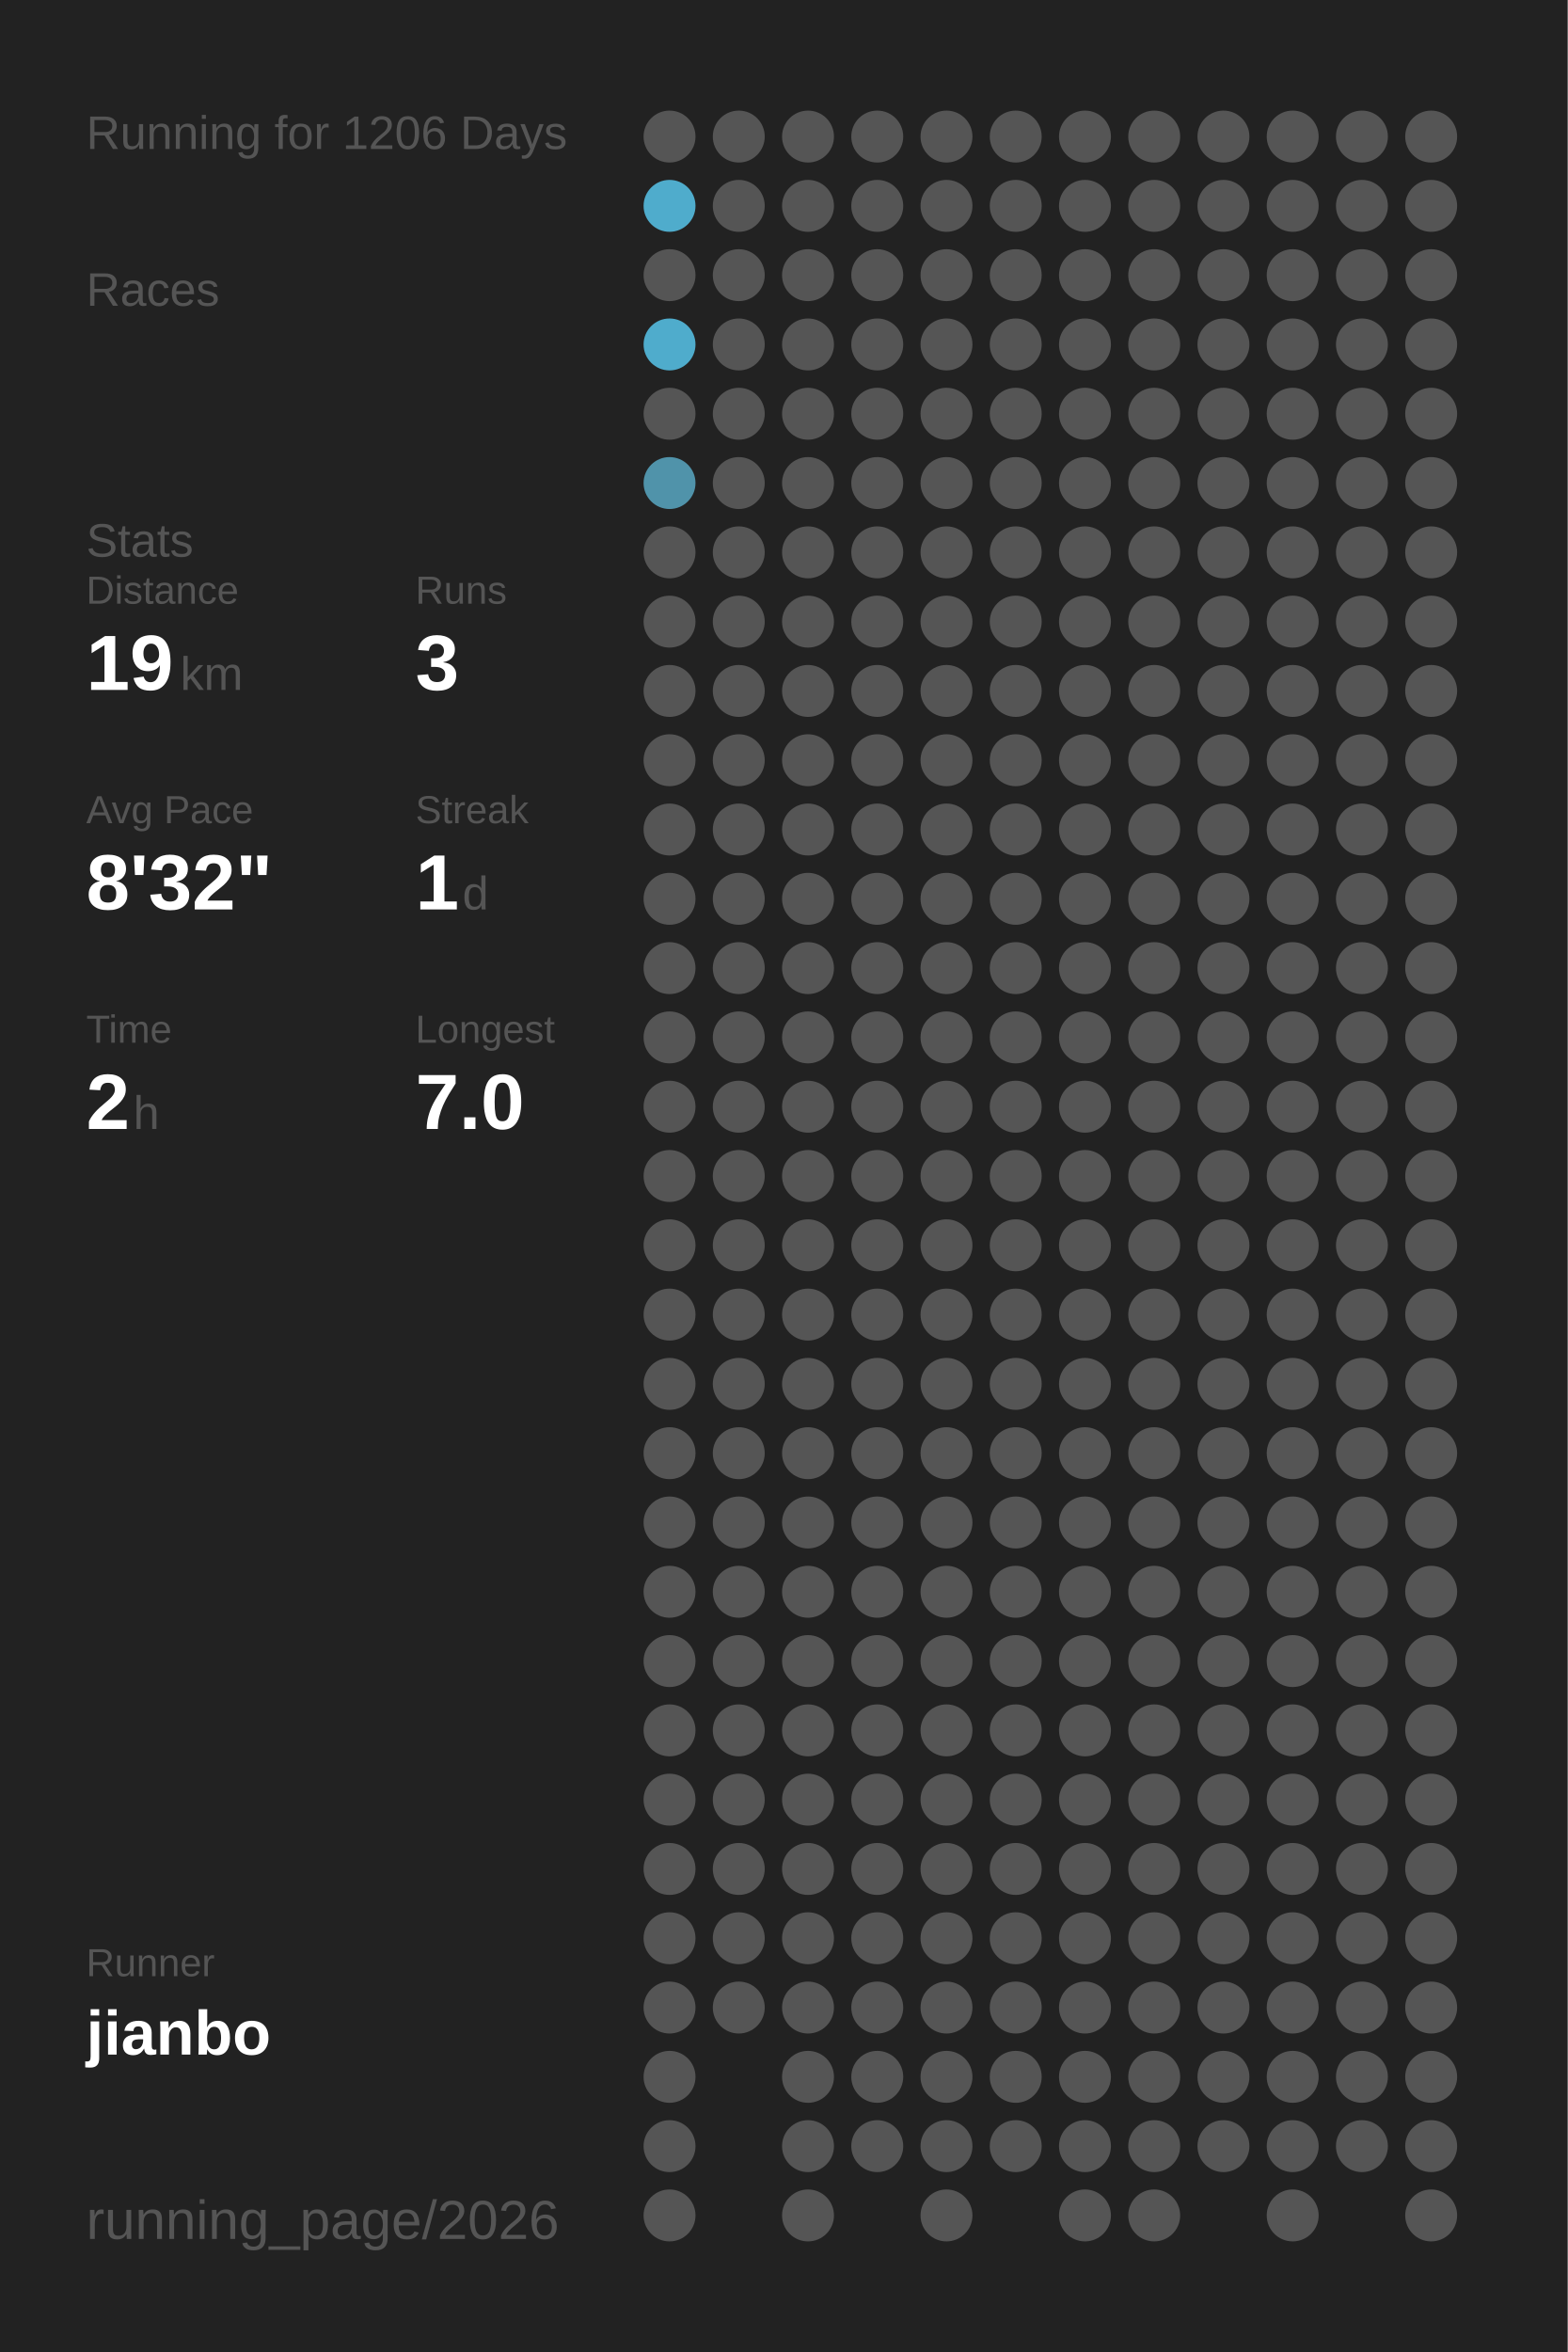
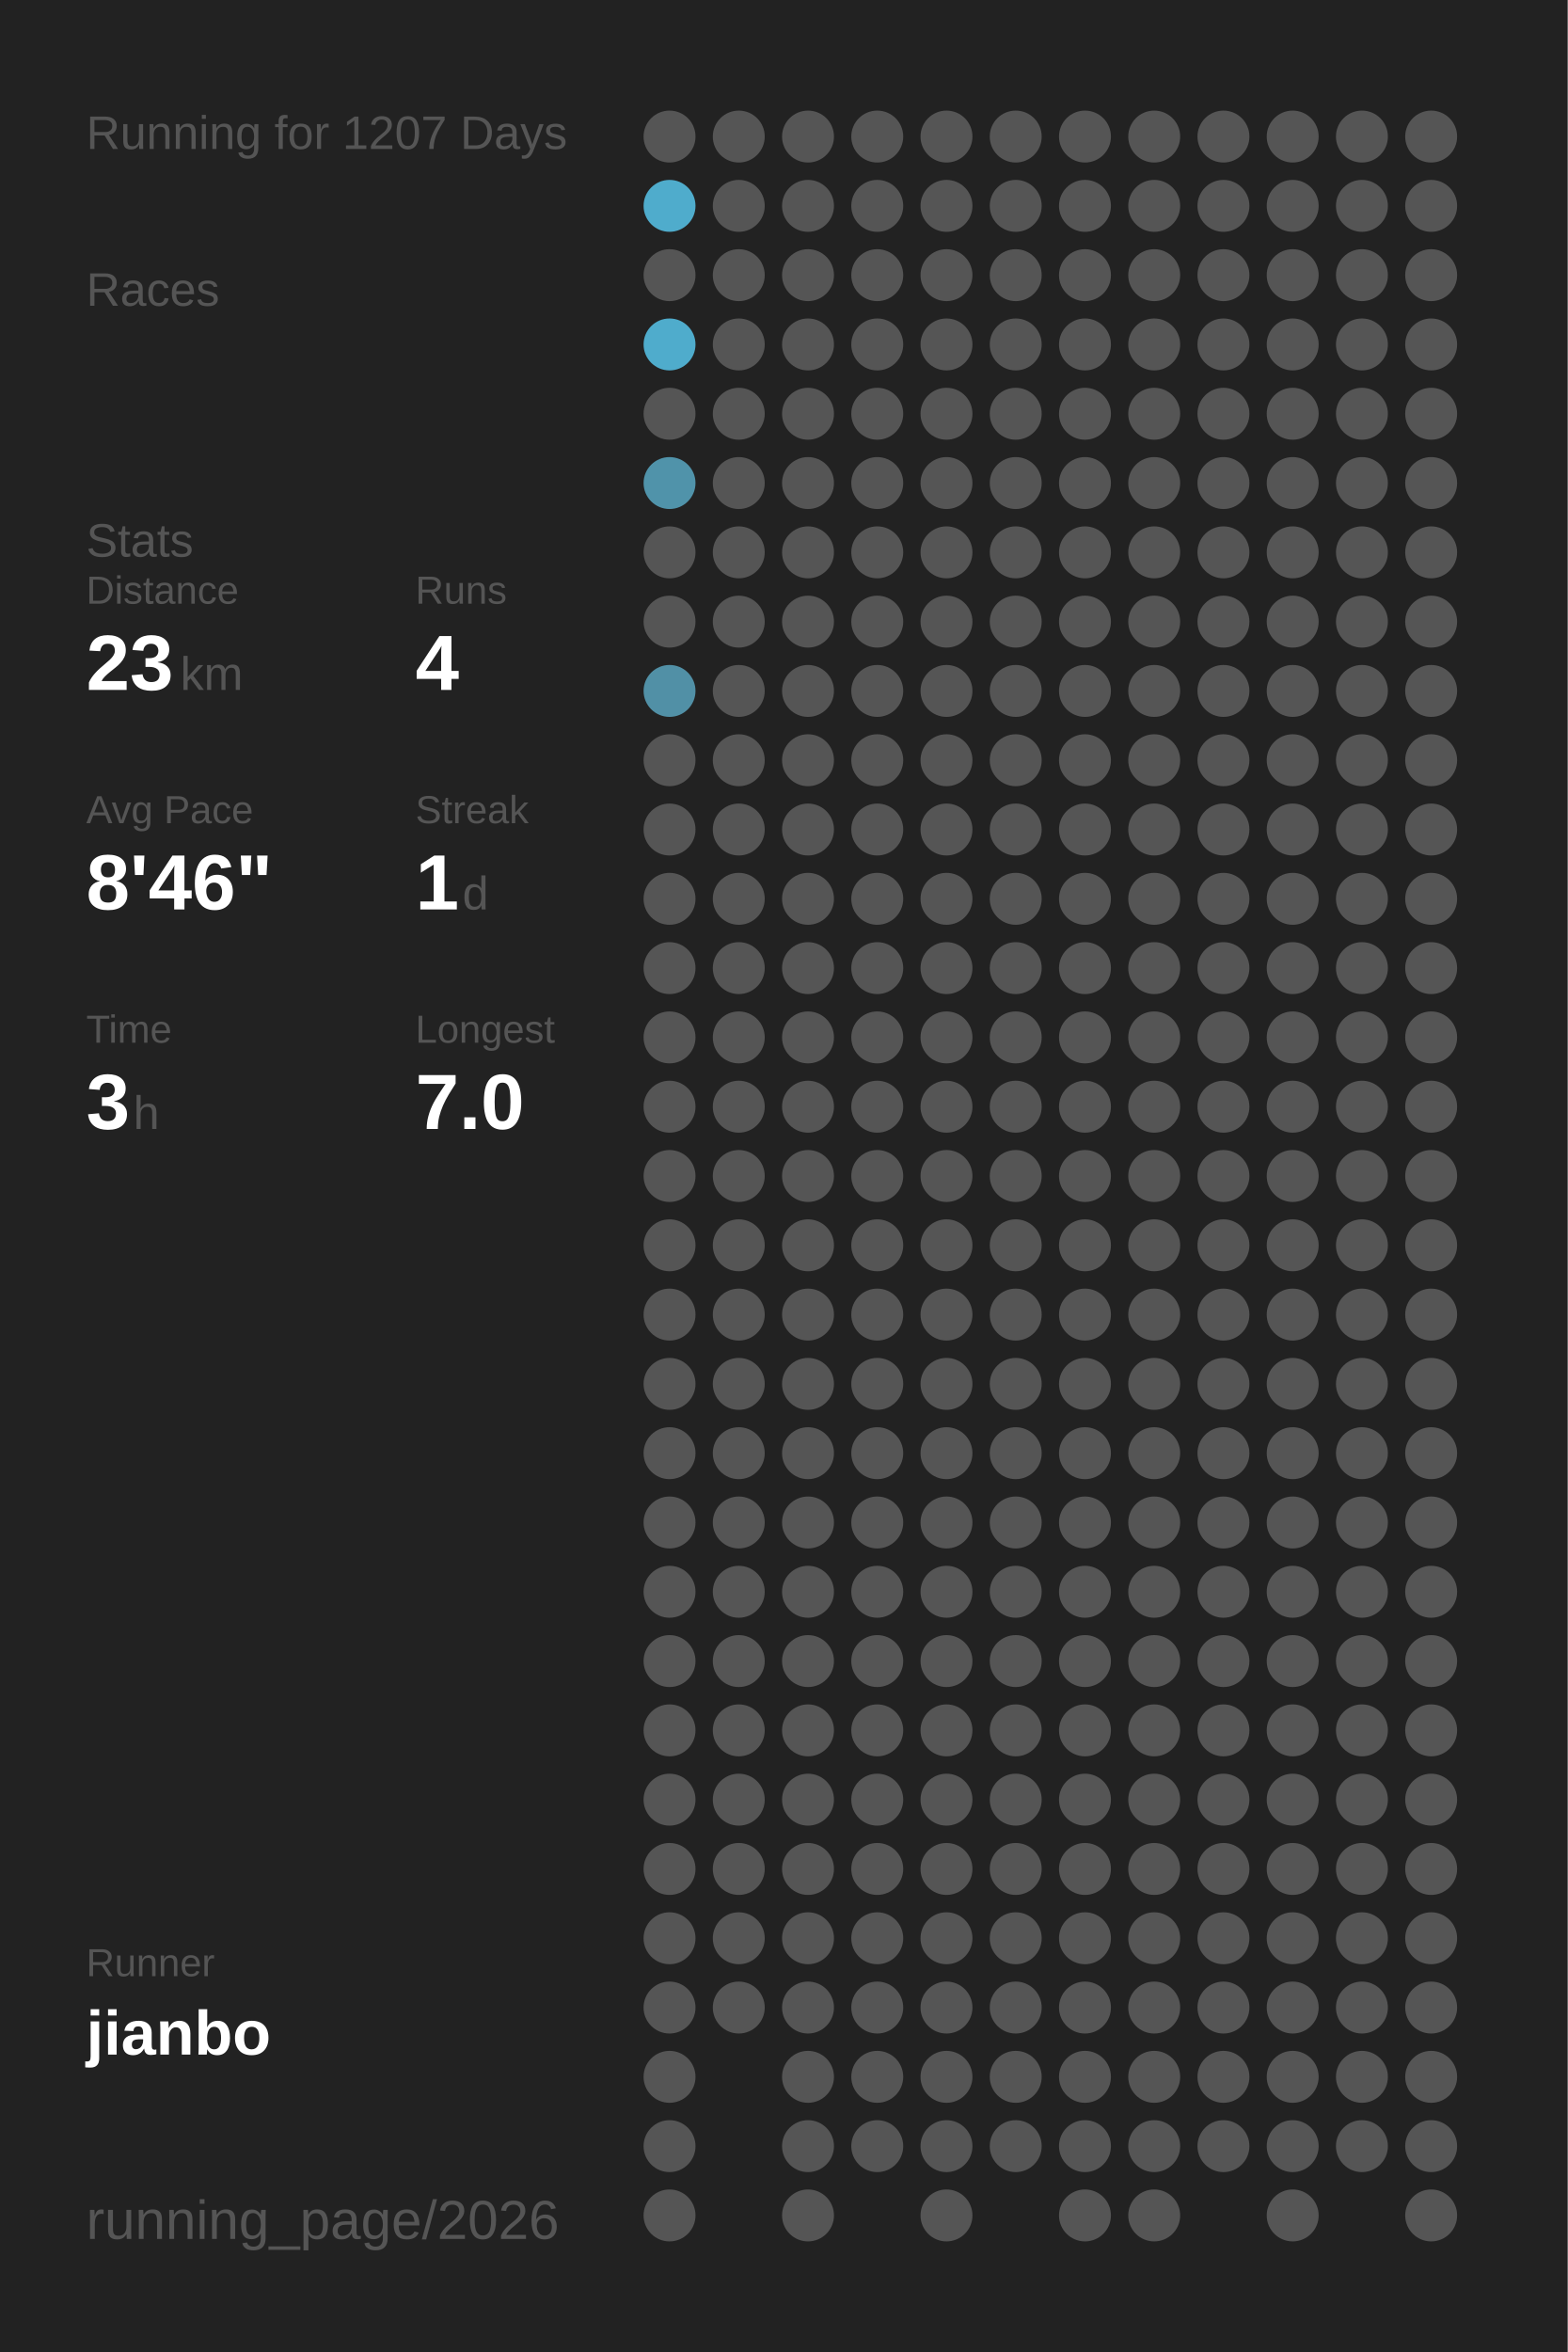
<svg xmlns="http://www.w3.org/2000/svg" baseProfile="full" height="300mm" version="1.1" viewBox="0,0,200,300" width="200mm">
  <defs />
  <rect fill="#222222" height="300" width="200" x="0" y="0" />
-   <text fill="#555555" style="font-size:6px; font-family:Arial;" x="11" y="19">Running for 1206 Days</text>
+   <text fill="#555555" style="font-size:6px; font-family:Arial;" x="11" y="19">Running for 1207 Days</text>
  <text fill="#555555" style="font-size:6px; font-family:Arial;" x="11" y="39">Races</text>
  <text fill="#555555" style="font-size:6px; font-family:Arial;" x="11" y="71">Stats</text>
  <text fill="#555555" style="font-size:5px; font-family:Arial;" x="11" y="77">Distance</text>
-   <text fill="#FFFFFF" style="font-size:10px; font-family:Arial; font-weight:bold;" x="11" y="88">19</text>
+   <text fill="#FFFFFF" style="font-size:10px; font-family:Arial; font-weight:bold;" x="11" y="88">23</text>
  <text fill="#555555" style="font-size:6px; font-family:Arial;" x="23" y="88">km</text>
  <text fill="#555555" style="font-size:5px; font-family:Arial;" x="53" y="77">Runs</text>
-   <text fill="#FFFFFF" style="font-size:10px; font-family:Arial; font-weight:bold;" x="53" y="88">3</text>
+   <text fill="#FFFFFF" style="font-size:10px; font-family:Arial; font-weight:bold;" x="53" y="88">4</text>
  <text fill="#555555" style="font-size:5px; font-family:Arial;" x="11" y="105">Avg Pace</text>
-   <text fill="#FFFFFF" style="font-size:10px; font-family:Arial; font-weight:bold;" x="11" y="116">8'32"</text>
+   <text fill="#FFFFFF" style="font-size:10px; font-family:Arial; font-weight:bold;" x="11" y="116">8'46"</text>
  <text fill="#555555" style="font-size:5px; font-family:Arial;" x="53" y="105">Streak</text>
  <text fill="#FFFFFF" style="font-size:10px; font-family:Arial; font-weight:bold;" x="53" y="116">1</text>
  <text fill="#555555" style="font-size:6px; font-family:Arial;" x="59" y="116">d</text>
  <text fill="#555555" style="font-size:5px; font-family:Arial;" x="11" y="133">Time</text>
-   <text fill="#FFFFFF" style="font-size:10px; font-family:Arial; font-weight:bold;" x="11" y="144">2</text>
+   <text fill="#FFFFFF" style="font-size:10px; font-family:Arial; font-weight:bold;" x="11" y="144">3</text>
  <text fill="#555555" style="font-size:6px; font-family:Arial;" x="17" y="144">h</text>
  <text fill="#555555" style="font-size:5px; font-family:Arial;" x="53" y="133">Longest</text>
  <text fill="#FFFFFF" style="font-size:10px; font-family:Arial; font-weight:bold;" x="53" y="144">7.0</text>
  <text fill="#555555" style="font-size:5px; font-family:Arial;" x="11" y="252.065">Runner</text>
  <text fill="#FFFFFF" style="font-size:8px; font-family:Arial; font-weight:bold;" x="11" y="262.065">jianbo</text>
  <text fill="#555555" style="font-size:7px; font-family:Arial;" x="11" y="285.581">running_page/2026</text>
  <circle cx="85.417" cy="17.419" fill="#555555" r="3.312" />
  <circle cx="85.417" cy="26.258" fill="#4faccc" r="3.312" />
  <circle cx="85.417" cy="35.097" fill="#555555" r="3.312" />
  <circle cx="85.417" cy="43.935" fill="#4faccc" r="3.312" />
  <circle cx="85.417" cy="52.774" fill="#555555" r="3.312" />
  <circle cx="85.417" cy="61.613" fill="#5093aa" r="3.312" />
  <circle cx="85.417" cy="70.452" fill="#555555" r="3.312" />
  <circle cx="85.417" cy="79.29" fill="#555555" r="3.312" />
-   <circle cx="85.417" cy="88.129" fill="#555555" r="3.312" />
+   <circle cx="85.417" cy="88.129" fill="#5190a6" r="3.312" />
  <circle cx="85.417" cy="96.968" fill="#555555" r="3.312" />
  <circle cx="85.417" cy="105.806" fill="#555555" r="3.312" />
  <circle cx="85.417" cy="114.645" fill="#555555" r="3.312" />
  <circle cx="85.417" cy="123.484" fill="#555555" r="3.312" />
  <circle cx="85.417" cy="132.323" fill="#555555" r="3.312" />
  <circle cx="85.417" cy="141.161" fill="#555555" r="3.312" />
  <circle cx="85.417" cy="150" fill="#555555" r="3.312" />
  <circle cx="85.417" cy="158.839" fill="#555555" r="3.312" />
  <circle cx="85.417" cy="167.677" fill="#555555" r="3.312" />
  <circle cx="85.417" cy="176.516" fill="#555555" r="3.312" />
  <circle cx="85.417" cy="185.355" fill="#555555" r="3.312" />
  <circle cx="85.417" cy="194.194" fill="#555555" r="3.312" />
  <circle cx="85.417" cy="203.032" fill="#555555" r="3.312" />
  <circle cx="85.417" cy="211.871" fill="#555555" r="3.312" />
  <circle cx="85.417" cy="220.71" fill="#555555" r="3.312" />
  <circle cx="85.417" cy="229.548" fill="#555555" r="3.312" />
  <circle cx="85.417" cy="238.387" fill="#555555" r="3.312" />
  <circle cx="85.417" cy="247.226" fill="#555555" r="3.312" />
  <circle cx="85.417" cy="256.065" fill="#555555" r="3.312" />
  <circle cx="85.417" cy="264.903" fill="#555555" r="3.312" />
  <circle cx="85.417" cy="273.742" fill="#555555" r="3.312" />
  <circle cx="85.417" cy="282.581" fill="#555555" r="3.312" />
  <circle cx="94.25" cy="17.419" fill="#555555" r="3.312" />
  <circle cx="94.25" cy="26.258" fill="#555555" r="3.312" />
  <circle cx="94.25" cy="35.097" fill="#555555" r="3.312" />
  <circle cx="94.25" cy="43.935" fill="#555555" r="3.312" />
  <circle cx="94.25" cy="52.774" fill="#555555" r="3.312" />
  <circle cx="94.25" cy="61.613" fill="#555555" r="3.312" />
  <circle cx="94.25" cy="70.452" fill="#555555" r="3.312" />
  <circle cx="94.25" cy="79.29" fill="#555555" r="3.312" />
  <circle cx="94.25" cy="88.129" fill="#555555" r="3.312" />
  <circle cx="94.25" cy="96.968" fill="#555555" r="3.312" />
  <circle cx="94.25" cy="105.806" fill="#555555" r="3.312" />
  <circle cx="94.25" cy="114.645" fill="#555555" r="3.312" />
  <circle cx="94.25" cy="123.484" fill="#555555" r="3.312" />
  <circle cx="94.25" cy="132.323" fill="#555555" r="3.312" />
  <circle cx="94.25" cy="141.161" fill="#555555" r="3.312" />
  <circle cx="94.25" cy="150" fill="#555555" r="3.312" />
  <circle cx="94.25" cy="158.839" fill="#555555" r="3.312" />
  <circle cx="94.25" cy="167.677" fill="#555555" r="3.312" />
  <circle cx="94.25" cy="176.516" fill="#555555" r="3.312" />
  <circle cx="94.25" cy="185.355" fill="#555555" r="3.312" />
  <circle cx="94.25" cy="194.194" fill="#555555" r="3.312" />
  <circle cx="94.25" cy="203.032" fill="#555555" r="3.312" />
  <circle cx="94.25" cy="211.871" fill="#555555" r="3.312" />
  <circle cx="94.25" cy="220.71" fill="#555555" r="3.312" />
  <circle cx="94.25" cy="229.548" fill="#555555" r="3.312" />
  <circle cx="94.25" cy="238.387" fill="#555555" r="3.312" />
  <circle cx="94.25" cy="247.226" fill="#555555" r="3.312" />
  <circle cx="94.25" cy="256.065" fill="#555555" r="3.312" />
  <circle cx="103.083" cy="17.419" fill="#555555" r="3.312" />
  <circle cx="103.083" cy="26.258" fill="#555555" r="3.312" />
  <circle cx="103.083" cy="35.097" fill="#555555" r="3.312" />
  <circle cx="103.083" cy="43.935" fill="#555555" r="3.312" />
  <circle cx="103.083" cy="52.774" fill="#555555" r="3.312" />
  <circle cx="103.083" cy="61.613" fill="#555555" r="3.312" />
  <circle cx="103.083" cy="70.452" fill="#555555" r="3.312" />
  <circle cx="103.083" cy="79.29" fill="#555555" r="3.312" />
  <circle cx="103.083" cy="88.129" fill="#555555" r="3.312" />
  <circle cx="103.083" cy="96.968" fill="#555555" r="3.312" />
  <circle cx="103.083" cy="105.806" fill="#555555" r="3.312" />
  <circle cx="103.083" cy="114.645" fill="#555555" r="3.312" />
  <circle cx="103.083" cy="123.484" fill="#555555" r="3.312" />
  <circle cx="103.083" cy="132.323" fill="#555555" r="3.312" />
  <circle cx="103.083" cy="141.161" fill="#555555" r="3.312" />
  <circle cx="103.083" cy="150" fill="#555555" r="3.312" />
  <circle cx="103.083" cy="158.839" fill="#555555" r="3.312" />
  <circle cx="103.083" cy="167.677" fill="#555555" r="3.312" />
  <circle cx="103.083" cy="176.516" fill="#555555" r="3.312" />
  <circle cx="103.083" cy="185.355" fill="#555555" r="3.312" />
  <circle cx="103.083" cy="194.194" fill="#555555" r="3.312" />
  <circle cx="103.083" cy="203.032" fill="#555555" r="3.312" />
  <circle cx="103.083" cy="211.871" fill="#555555" r="3.312" />
  <circle cx="103.083" cy="220.71" fill="#555555" r="3.312" />
  <circle cx="103.083" cy="229.548" fill="#555555" r="3.312" />
  <circle cx="103.083" cy="238.387" fill="#555555" r="3.312" />
  <circle cx="103.083" cy="247.226" fill="#555555" r="3.312" />
  <circle cx="103.083" cy="256.065" fill="#555555" r="3.312" />
  <circle cx="103.083" cy="264.903" fill="#555555" r="3.312" />
  <circle cx="103.083" cy="273.742" fill="#555555" r="3.312" />
  <circle cx="103.083" cy="282.581" fill="#555555" r="3.312" />
  <circle cx="111.917" cy="17.419" fill="#555555" r="3.312" />
  <circle cx="111.917" cy="26.258" fill="#555555" r="3.312" />
  <circle cx="111.917" cy="35.097" fill="#555555" r="3.312" />
  <circle cx="111.917" cy="43.935" fill="#555555" r="3.312" />
  <circle cx="111.917" cy="52.774" fill="#555555" r="3.312" />
  <circle cx="111.917" cy="61.613" fill="#555555" r="3.312" />
  <circle cx="111.917" cy="70.452" fill="#555555" r="3.312" />
  <circle cx="111.917" cy="79.29" fill="#555555" r="3.312" />
  <circle cx="111.917" cy="88.129" fill="#555555" r="3.312" />
  <circle cx="111.917" cy="96.968" fill="#555555" r="3.312" />
  <circle cx="111.917" cy="105.806" fill="#555555" r="3.312" />
  <circle cx="111.917" cy="114.645" fill="#555555" r="3.312" />
  <circle cx="111.917" cy="123.484" fill="#555555" r="3.312" />
  <circle cx="111.917" cy="132.323" fill="#555555" r="3.312" />
  <circle cx="111.917" cy="141.161" fill="#555555" r="3.312" />
  <circle cx="111.917" cy="150" fill="#555555" r="3.312" />
  <circle cx="111.917" cy="158.839" fill="#555555" r="3.312" />
  <circle cx="111.917" cy="167.677" fill="#555555" r="3.312" />
  <circle cx="111.917" cy="176.516" fill="#555555" r="3.312" />
  <circle cx="111.917" cy="185.355" fill="#555555" r="3.312" />
  <circle cx="111.917" cy="194.194" fill="#555555" r="3.312" />
  <circle cx="111.917" cy="203.032" fill="#555555" r="3.312" />
  <circle cx="111.917" cy="211.871" fill="#555555" r="3.312" />
  <circle cx="111.917" cy="220.71" fill="#555555" r="3.312" />
  <circle cx="111.917" cy="229.548" fill="#555555" r="3.312" />
  <circle cx="111.917" cy="238.387" fill="#555555" r="3.312" />
  <circle cx="111.917" cy="247.226" fill="#555555" r="3.312" />
  <circle cx="111.917" cy="256.065" fill="#555555" r="3.312" />
  <circle cx="111.917" cy="264.903" fill="#555555" r="3.312" />
  <circle cx="111.917" cy="273.742" fill="#555555" r="3.312" />
  <circle cx="120.75" cy="17.419" fill="#555555" r="3.312" />
  <circle cx="120.75" cy="26.258" fill="#555555" r="3.312" />
  <circle cx="120.75" cy="35.097" fill="#555555" r="3.312" />
  <circle cx="120.75" cy="43.935" fill="#555555" r="3.312" />
  <circle cx="120.75" cy="52.774" fill="#555555" r="3.312" />
  <circle cx="120.75" cy="61.613" fill="#555555" r="3.312" />
  <circle cx="120.75" cy="70.452" fill="#555555" r="3.312" />
  <circle cx="120.75" cy="79.29" fill="#555555" r="3.312" />
  <circle cx="120.75" cy="88.129" fill="#555555" r="3.312" />
  <circle cx="120.75" cy="96.968" fill="#555555" r="3.312" />
  <circle cx="120.75" cy="105.806" fill="#555555" r="3.312" />
  <circle cx="120.75" cy="114.645" fill="#555555" r="3.312" />
  <circle cx="120.75" cy="123.484" fill="#555555" r="3.312" />
  <circle cx="120.75" cy="132.323" fill="#555555" r="3.312" />
  <circle cx="120.75" cy="141.161" fill="#555555" r="3.312" />
  <circle cx="120.75" cy="150" fill="#555555" r="3.312" />
  <circle cx="120.75" cy="158.839" fill="#555555" r="3.312" />
  <circle cx="120.75" cy="167.677" fill="#555555" r="3.312" />
  <circle cx="120.75" cy="176.516" fill="#555555" r="3.312" />
  <circle cx="120.75" cy="185.355" fill="#555555" r="3.312" />
  <circle cx="120.75" cy="194.194" fill="#555555" r="3.312" />
  <circle cx="120.75" cy="203.032" fill="#555555" r="3.312" />
  <circle cx="120.75" cy="211.871" fill="#555555" r="3.312" />
  <circle cx="120.75" cy="220.71" fill="#555555" r="3.312" />
  <circle cx="120.75" cy="229.548" fill="#555555" r="3.312" />
  <circle cx="120.75" cy="238.387" fill="#555555" r="3.312" />
  <circle cx="120.75" cy="247.226" fill="#555555" r="3.312" />
  <circle cx="120.75" cy="256.065" fill="#555555" r="3.312" />
  <circle cx="120.75" cy="264.903" fill="#555555" r="3.312" />
  <circle cx="120.75" cy="273.742" fill="#555555" r="3.312" />
  <circle cx="120.75" cy="282.581" fill="#555555" r="3.312" />
  <circle cx="129.583" cy="17.419" fill="#555555" r="3.312" />
  <circle cx="129.583" cy="26.258" fill="#555555" r="3.312" />
  <circle cx="129.583" cy="35.097" fill="#555555" r="3.312" />
  <circle cx="129.583" cy="43.935" fill="#555555" r="3.312" />
  <circle cx="129.583" cy="52.774" fill="#555555" r="3.312" />
  <circle cx="129.583" cy="61.613" fill="#555555" r="3.312" />
  <circle cx="129.583" cy="70.452" fill="#555555" r="3.312" />
  <circle cx="129.583" cy="79.29" fill="#555555" r="3.312" />
  <circle cx="129.583" cy="88.129" fill="#555555" r="3.312" />
  <circle cx="129.583" cy="96.968" fill="#555555" r="3.312" />
  <circle cx="129.583" cy="105.806" fill="#555555" r="3.312" />
  <circle cx="129.583" cy="114.645" fill="#555555" r="3.312" />
  <circle cx="129.583" cy="123.484" fill="#555555" r="3.312" />
  <circle cx="129.583" cy="132.323" fill="#555555" r="3.312" />
  <circle cx="129.583" cy="141.161" fill="#555555" r="3.312" />
  <circle cx="129.583" cy="150" fill="#555555" r="3.312" />
  <circle cx="129.583" cy="158.839" fill="#555555" r="3.312" />
  <circle cx="129.583" cy="167.677" fill="#555555" r="3.312" />
  <circle cx="129.583" cy="176.516" fill="#555555" r="3.312" />
  <circle cx="129.583" cy="185.355" fill="#555555" r="3.312" />
  <circle cx="129.583" cy="194.194" fill="#555555" r="3.312" />
  <circle cx="129.583" cy="203.032" fill="#555555" r="3.312" />
  <circle cx="129.583" cy="211.871" fill="#555555" r="3.312" />
  <circle cx="129.583" cy="220.71" fill="#555555" r="3.312" />
  <circle cx="129.583" cy="229.548" fill="#555555" r="3.312" />
  <circle cx="129.583" cy="238.387" fill="#555555" r="3.312" />
  <circle cx="129.583" cy="247.226" fill="#555555" r="3.312" />
  <circle cx="129.583" cy="256.065" fill="#555555" r="3.312" />
  <circle cx="129.583" cy="264.903" fill="#555555" r="3.312" />
  <circle cx="129.583" cy="273.742" fill="#555555" r="3.312" />
  <circle cx="138.417" cy="17.419" fill="#555555" r="3.312" />
  <circle cx="138.417" cy="26.258" fill="#555555" r="3.312" />
  <circle cx="138.417" cy="35.097" fill="#555555" r="3.312" />
  <circle cx="138.417" cy="43.935" fill="#555555" r="3.312" />
  <circle cx="138.417" cy="52.774" fill="#555555" r="3.312" />
  <circle cx="138.417" cy="61.613" fill="#555555" r="3.312" />
  <circle cx="138.417" cy="70.452" fill="#555555" r="3.312" />
  <circle cx="138.417" cy="79.29" fill="#555555" r="3.312" />
  <circle cx="138.417" cy="88.129" fill="#555555" r="3.312" />
  <circle cx="138.417" cy="96.968" fill="#555555" r="3.312" />
  <circle cx="138.417" cy="105.806" fill="#555555" r="3.312" />
  <circle cx="138.417" cy="114.645" fill="#555555" r="3.312" />
  <circle cx="138.417" cy="123.484" fill="#555555" r="3.312" />
  <circle cx="138.417" cy="132.323" fill="#555555" r="3.312" />
  <circle cx="138.417" cy="141.161" fill="#555555" r="3.312" />
  <circle cx="138.417" cy="150" fill="#555555" r="3.312" />
  <circle cx="138.417" cy="158.839" fill="#555555" r="3.312" />
  <circle cx="138.417" cy="167.677" fill="#555555" r="3.312" />
  <circle cx="138.417" cy="176.516" fill="#555555" r="3.312" />
  <circle cx="138.417" cy="185.355" fill="#555555" r="3.312" />
  <circle cx="138.417" cy="194.194" fill="#555555" r="3.312" />
  <circle cx="138.417" cy="203.032" fill="#555555" r="3.312" />
  <circle cx="138.417" cy="211.871" fill="#555555" r="3.312" />
  <circle cx="138.417" cy="220.71" fill="#555555" r="3.312" />
  <circle cx="138.417" cy="229.548" fill="#555555" r="3.312" />
  <circle cx="138.417" cy="238.387" fill="#555555" r="3.312" />
  <circle cx="138.417" cy="247.226" fill="#555555" r="3.312" />
  <circle cx="138.417" cy="256.065" fill="#555555" r="3.312" />
  <circle cx="138.417" cy="264.903" fill="#555555" r="3.312" />
  <circle cx="138.417" cy="273.742" fill="#555555" r="3.312" />
  <circle cx="138.417" cy="282.581" fill="#555555" r="3.312" />
  <circle cx="147.25" cy="17.419" fill="#555555" r="3.312" />
  <circle cx="147.25" cy="26.258" fill="#555555" r="3.312" />
  <circle cx="147.25" cy="35.097" fill="#555555" r="3.312" />
  <circle cx="147.25" cy="43.935" fill="#555555" r="3.312" />
  <circle cx="147.25" cy="52.774" fill="#555555" r="3.312" />
  <circle cx="147.25" cy="61.613" fill="#555555" r="3.312" />
  <circle cx="147.25" cy="70.452" fill="#555555" r="3.312" />
  <circle cx="147.25" cy="79.29" fill="#555555" r="3.312" />
  <circle cx="147.25" cy="88.129" fill="#555555" r="3.312" />
  <circle cx="147.25" cy="96.968" fill="#555555" r="3.312" />
  <circle cx="147.25" cy="105.806" fill="#555555" r="3.312" />
  <circle cx="147.25" cy="114.645" fill="#555555" r="3.312" />
  <circle cx="147.25" cy="123.484" fill="#555555" r="3.312" />
  <circle cx="147.25" cy="132.323" fill="#555555" r="3.312" />
  <circle cx="147.25" cy="141.161" fill="#555555" r="3.312" />
  <circle cx="147.25" cy="150" fill="#555555" r="3.312" />
  <circle cx="147.25" cy="158.839" fill="#555555" r="3.312" />
  <circle cx="147.25" cy="167.677" fill="#555555" r="3.312" />
  <circle cx="147.25" cy="176.516" fill="#555555" r="3.312" />
  <circle cx="147.25" cy="185.355" fill="#555555" r="3.312" />
  <circle cx="147.25" cy="194.194" fill="#555555" r="3.312" />
  <circle cx="147.25" cy="203.032" fill="#555555" r="3.312" />
  <circle cx="147.25" cy="211.871" fill="#555555" r="3.312" />
  <circle cx="147.25" cy="220.71" fill="#555555" r="3.312" />
  <circle cx="147.25" cy="229.548" fill="#555555" r="3.312" />
  <circle cx="147.25" cy="238.387" fill="#555555" r="3.312" />
  <circle cx="147.25" cy="247.226" fill="#555555" r="3.312" />
  <circle cx="147.25" cy="256.065" fill="#555555" r="3.312" />
  <circle cx="147.25" cy="264.903" fill="#555555" r="3.312" />
  <circle cx="147.25" cy="273.742" fill="#555555" r="3.312" />
  <circle cx="147.25" cy="282.581" fill="#555555" r="3.312" />
  <circle cx="156.083" cy="17.419" fill="#555555" r="3.312" />
  <circle cx="156.083" cy="26.258" fill="#555555" r="3.312" />
  <circle cx="156.083" cy="35.097" fill="#555555" r="3.312" />
  <circle cx="156.083" cy="43.935" fill="#555555" r="3.312" />
  <circle cx="156.083" cy="52.774" fill="#555555" r="3.312" />
  <circle cx="156.083" cy="61.613" fill="#555555" r="3.312" />
  <circle cx="156.083" cy="70.452" fill="#555555" r="3.312" />
  <circle cx="156.083" cy="79.29" fill="#555555" r="3.312" />
  <circle cx="156.083" cy="88.129" fill="#555555" r="3.312" />
  <circle cx="156.083" cy="96.968" fill="#555555" r="3.312" />
  <circle cx="156.083" cy="105.806" fill="#555555" r="3.312" />
  <circle cx="156.083" cy="114.645" fill="#555555" r="3.312" />
  <circle cx="156.083" cy="123.484" fill="#555555" r="3.312" />
  <circle cx="156.083" cy="132.323" fill="#555555" r="3.312" />
  <circle cx="156.083" cy="141.161" fill="#555555" r="3.312" />
  <circle cx="156.083" cy="150" fill="#555555" r="3.312" />
  <circle cx="156.083" cy="158.839" fill="#555555" r="3.312" />
  <circle cx="156.083" cy="167.677" fill="#555555" r="3.312" />
  <circle cx="156.083" cy="176.516" fill="#555555" r="3.312" />
  <circle cx="156.083" cy="185.355" fill="#555555" r="3.312" />
  <circle cx="156.083" cy="194.194" fill="#555555" r="3.312" />
  <circle cx="156.083" cy="203.032" fill="#555555" r="3.312" />
  <circle cx="156.083" cy="211.871" fill="#555555" r="3.312" />
  <circle cx="156.083" cy="220.71" fill="#555555" r="3.312" />
  <circle cx="156.083" cy="229.548" fill="#555555" r="3.312" />
  <circle cx="156.083" cy="238.387" fill="#555555" r="3.312" />
  <circle cx="156.083" cy="247.226" fill="#555555" r="3.312" />
  <circle cx="156.083" cy="256.065" fill="#555555" r="3.312" />
  <circle cx="156.083" cy="264.903" fill="#555555" r="3.312" />
  <circle cx="156.083" cy="273.742" fill="#555555" r="3.312" />
  <circle cx="164.917" cy="17.419" fill="#555555" r="3.312" />
  <circle cx="164.917" cy="26.258" fill="#555555" r="3.312" />
  <circle cx="164.917" cy="35.097" fill="#555555" r="3.312" />
  <circle cx="164.917" cy="43.935" fill="#555555" r="3.312" />
  <circle cx="164.917" cy="52.774" fill="#555555" r="3.312" />
  <circle cx="164.917" cy="61.613" fill="#555555" r="3.312" />
  <circle cx="164.917" cy="70.452" fill="#555555" r="3.312" />
  <circle cx="164.917" cy="79.29" fill="#555555" r="3.312" />
  <circle cx="164.917" cy="88.129" fill="#555555" r="3.312" />
  <circle cx="164.917" cy="96.968" fill="#555555" r="3.312" />
  <circle cx="164.917" cy="105.806" fill="#555555" r="3.312" />
  <circle cx="164.917" cy="114.645" fill="#555555" r="3.312" />
  <circle cx="164.917" cy="123.484" fill="#555555" r="3.312" />
  <circle cx="164.917" cy="132.323" fill="#555555" r="3.312" />
  <circle cx="164.917" cy="141.161" fill="#555555" r="3.312" />
  <circle cx="164.917" cy="150" fill="#555555" r="3.312" />
  <circle cx="164.917" cy="158.839" fill="#555555" r="3.312" />
  <circle cx="164.917" cy="167.677" fill="#555555" r="3.312" />
  <circle cx="164.917" cy="176.516" fill="#555555" r="3.312" />
  <circle cx="164.917" cy="185.355" fill="#555555" r="3.312" />
  <circle cx="164.917" cy="194.194" fill="#555555" r="3.312" />
  <circle cx="164.917" cy="203.032" fill="#555555" r="3.312" />
  <circle cx="164.917" cy="211.871" fill="#555555" r="3.312" />
  <circle cx="164.917" cy="220.71" fill="#555555" r="3.312" />
  <circle cx="164.917" cy="229.548" fill="#555555" r="3.312" />
  <circle cx="164.917" cy="238.387" fill="#555555" r="3.312" />
  <circle cx="164.917" cy="247.226" fill="#555555" r="3.312" />
  <circle cx="164.917" cy="256.065" fill="#555555" r="3.312" />
  <circle cx="164.917" cy="264.903" fill="#555555" r="3.312" />
  <circle cx="164.917" cy="273.742" fill="#555555" r="3.312" />
  <circle cx="164.917" cy="282.581" fill="#555555" r="3.312" />
  <circle cx="173.75" cy="17.419" fill="#555555" r="3.312" />
  <circle cx="173.75" cy="26.258" fill="#555555" r="3.312" />
  <circle cx="173.75" cy="35.097" fill="#555555" r="3.312" />
  <circle cx="173.75" cy="43.935" fill="#555555" r="3.312" />
  <circle cx="173.75" cy="52.774" fill="#555555" r="3.312" />
  <circle cx="173.75" cy="61.613" fill="#555555" r="3.312" />
  <circle cx="173.75" cy="70.452" fill="#555555" r="3.312" />
  <circle cx="173.75" cy="79.29" fill="#555555" r="3.312" />
  <circle cx="173.75" cy="88.129" fill="#555555" r="3.312" />
  <circle cx="173.75" cy="96.968" fill="#555555" r="3.312" />
  <circle cx="173.75" cy="105.806" fill="#555555" r="3.312" />
  <circle cx="173.75" cy="114.645" fill="#555555" r="3.312" />
  <circle cx="173.75" cy="123.484" fill="#555555" r="3.312" />
  <circle cx="173.75" cy="132.323" fill="#555555" r="3.312" />
  <circle cx="173.75" cy="141.161" fill="#555555" r="3.312" />
  <circle cx="173.75" cy="150" fill="#555555" r="3.312" />
  <circle cx="173.75" cy="158.839" fill="#555555" r="3.312" />
  <circle cx="173.75" cy="167.677" fill="#555555" r="3.312" />
  <circle cx="173.75" cy="176.516" fill="#555555" r="3.312" />
  <circle cx="173.75" cy="185.355" fill="#555555" r="3.312" />
  <circle cx="173.75" cy="194.194" fill="#555555" r="3.312" />
  <circle cx="173.75" cy="203.032" fill="#555555" r="3.312" />
  <circle cx="173.75" cy="211.871" fill="#555555" r="3.312" />
  <circle cx="173.75" cy="220.71" fill="#555555" r="3.312" />
  <circle cx="173.75" cy="229.548" fill="#555555" r="3.312" />
  <circle cx="173.75" cy="238.387" fill="#555555" r="3.312" />
  <circle cx="173.75" cy="247.226" fill="#555555" r="3.312" />
  <circle cx="173.75" cy="256.065" fill="#555555" r="3.312" />
  <circle cx="173.75" cy="264.903" fill="#555555" r="3.312" />
  <circle cx="173.75" cy="273.742" fill="#555555" r="3.312" />
  <circle cx="182.583" cy="17.419" fill="#555555" r="3.312" />
  <circle cx="182.583" cy="26.258" fill="#555555" r="3.312" />
  <circle cx="182.583" cy="35.097" fill="#555555" r="3.312" />
  <circle cx="182.583" cy="43.935" fill="#555555" r="3.312" />
  <circle cx="182.583" cy="52.774" fill="#555555" r="3.312" />
  <circle cx="182.583" cy="61.613" fill="#555555" r="3.312" />
  <circle cx="182.583" cy="70.452" fill="#555555" r="3.312" />
  <circle cx="182.583" cy="79.29" fill="#555555" r="3.312" />
  <circle cx="182.583" cy="88.129" fill="#555555" r="3.312" />
  <circle cx="182.583" cy="96.968" fill="#555555" r="3.312" />
  <circle cx="182.583" cy="105.806" fill="#555555" r="3.312" />
  <circle cx="182.583" cy="114.645" fill="#555555" r="3.312" />
  <circle cx="182.583" cy="123.484" fill="#555555" r="3.312" />
  <circle cx="182.583" cy="132.323" fill="#555555" r="3.312" />
  <circle cx="182.583" cy="141.161" fill="#555555" r="3.312" />
  <circle cx="182.583" cy="150" fill="#555555" r="3.312" />
  <circle cx="182.583" cy="158.839" fill="#555555" r="3.312" />
  <circle cx="182.583" cy="167.677" fill="#555555" r="3.312" />
  <circle cx="182.583" cy="176.516" fill="#555555" r="3.312" />
  <circle cx="182.583" cy="185.355" fill="#555555" r="3.312" />
  <circle cx="182.583" cy="194.194" fill="#555555" r="3.312" />
  <circle cx="182.583" cy="203.032" fill="#555555" r="3.312" />
  <circle cx="182.583" cy="211.871" fill="#555555" r="3.312" />
  <circle cx="182.583" cy="220.71" fill="#555555" r="3.312" />
  <circle cx="182.583" cy="229.548" fill="#555555" r="3.312" />
  <circle cx="182.583" cy="238.387" fill="#555555" r="3.312" />
  <circle cx="182.583" cy="247.226" fill="#555555" r="3.312" />
  <circle cx="182.583" cy="256.065" fill="#555555" r="3.312" />
  <circle cx="182.583" cy="264.903" fill="#555555" r="3.312" />
  <circle cx="182.583" cy="273.742" fill="#555555" r="3.312" />
  <circle cx="182.583" cy="282.581" fill="#555555" r="3.312" />
</svg>
